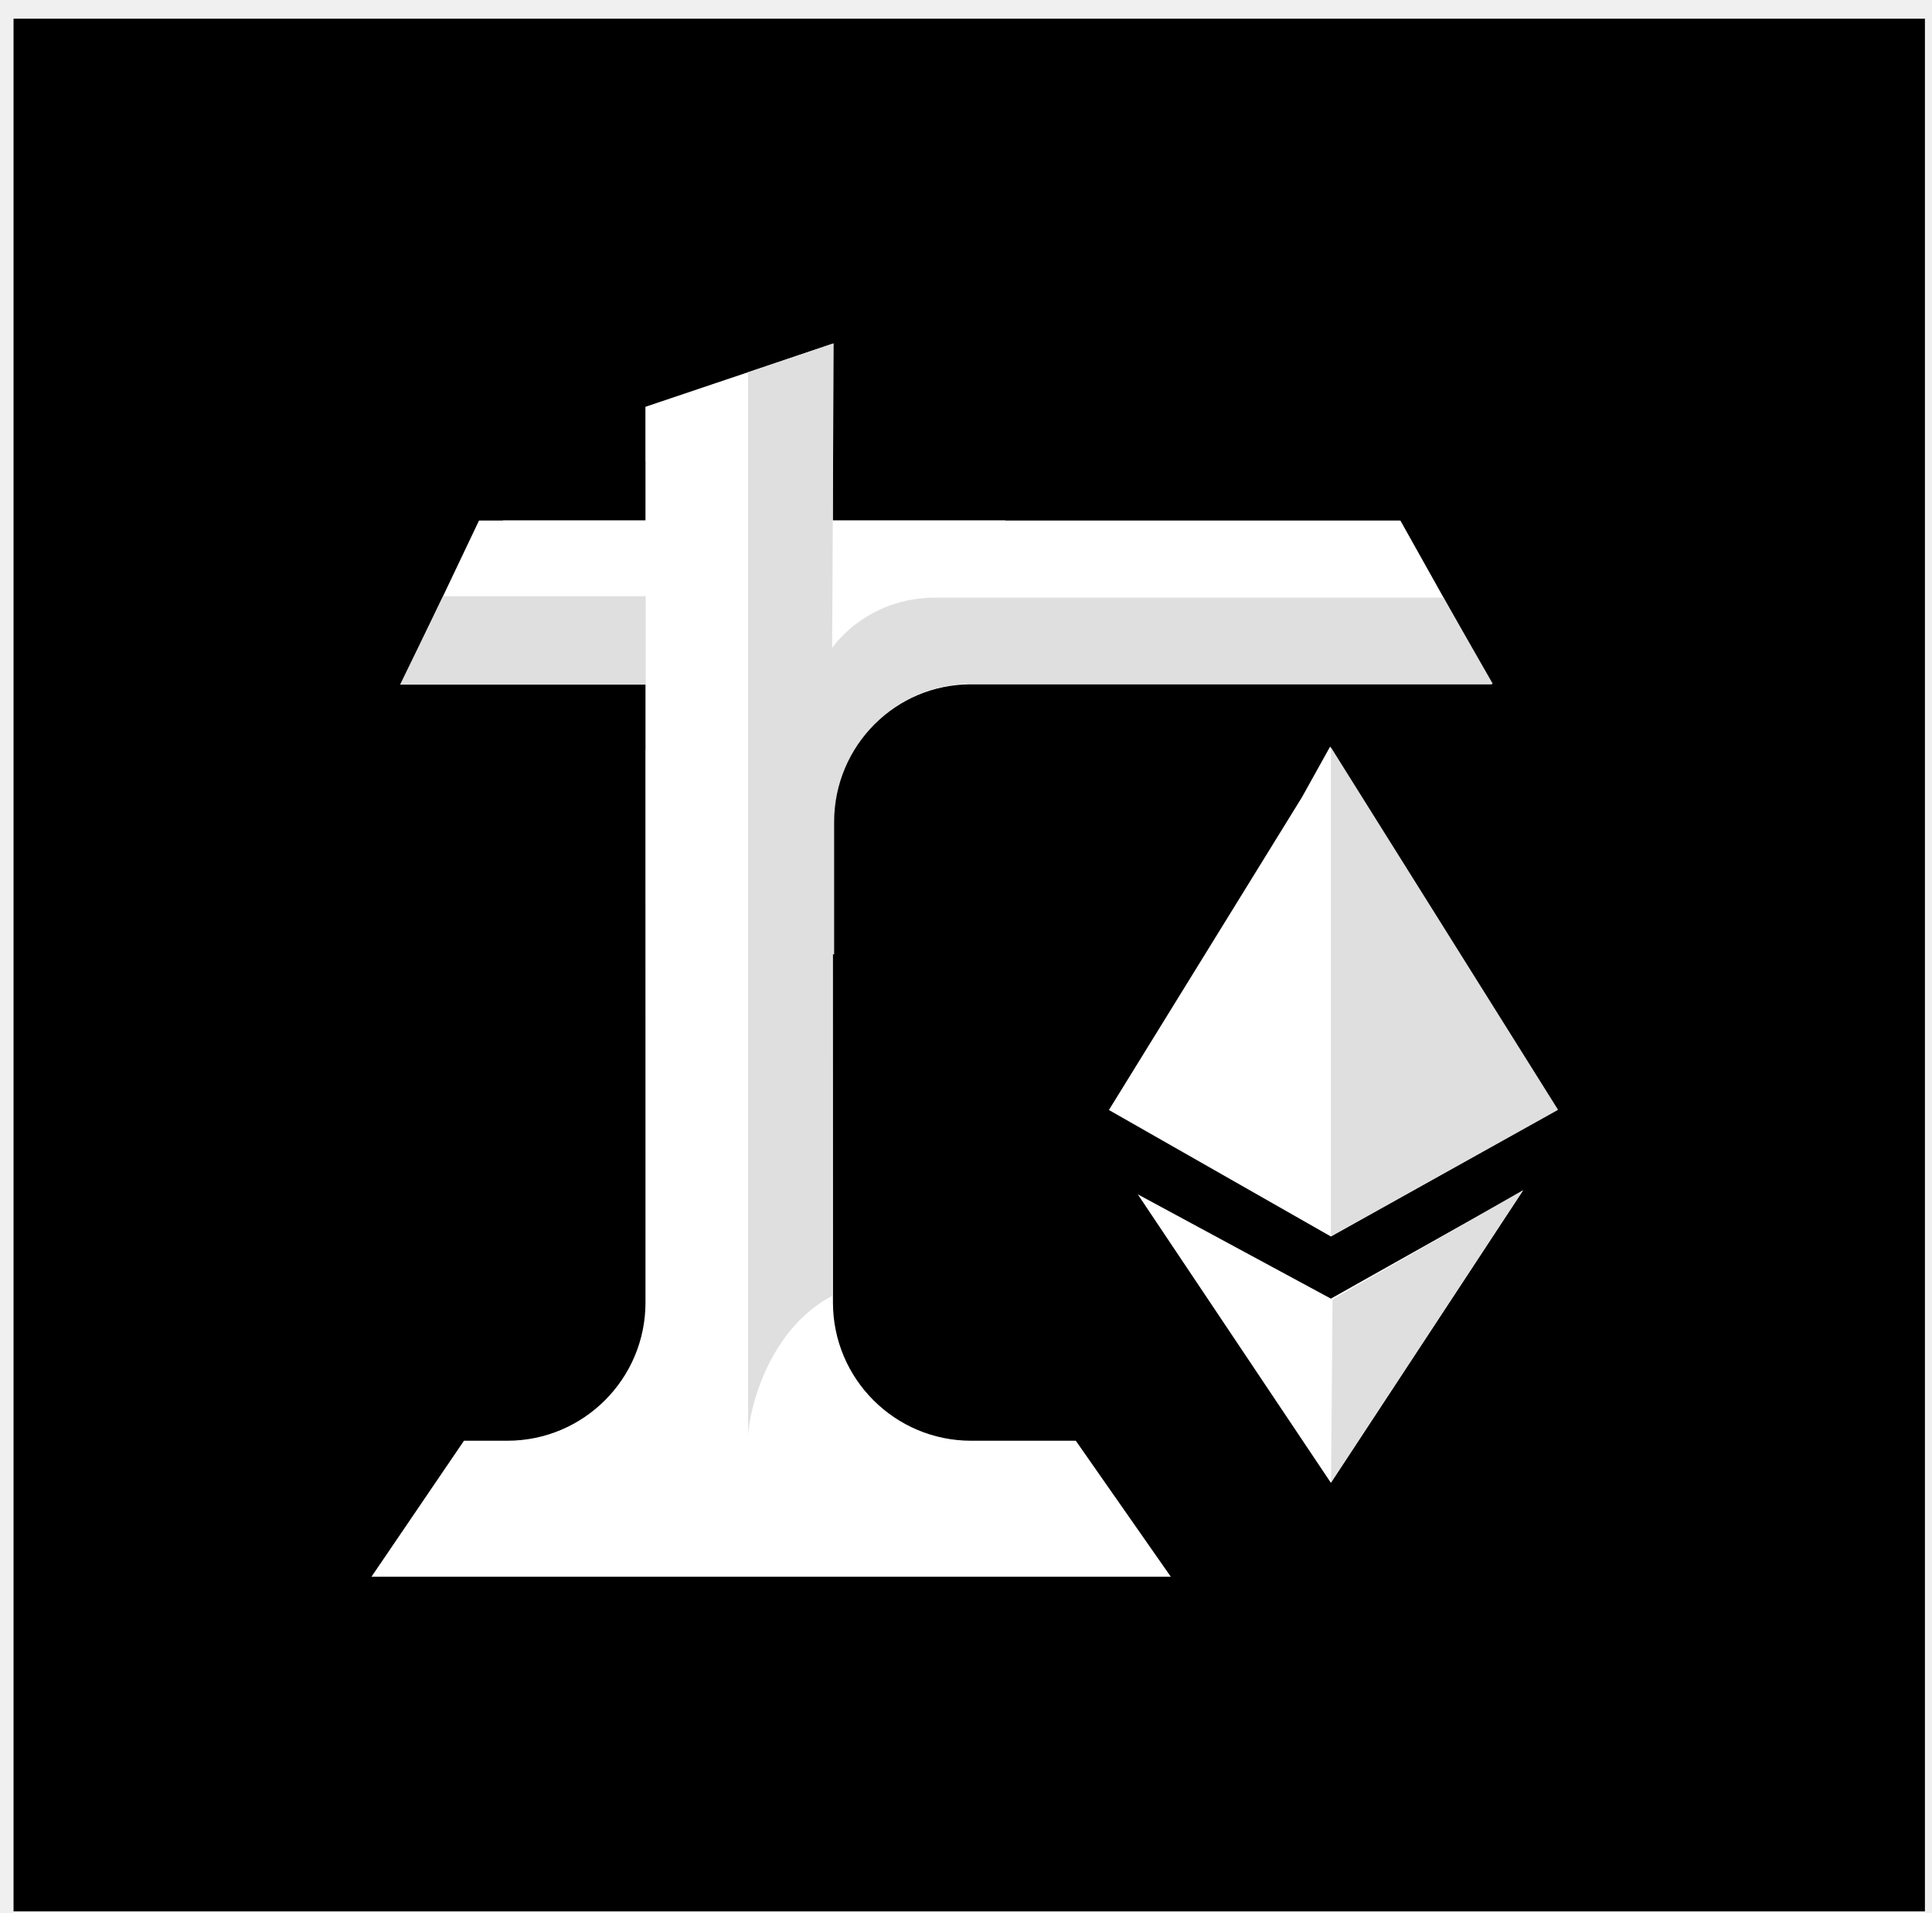
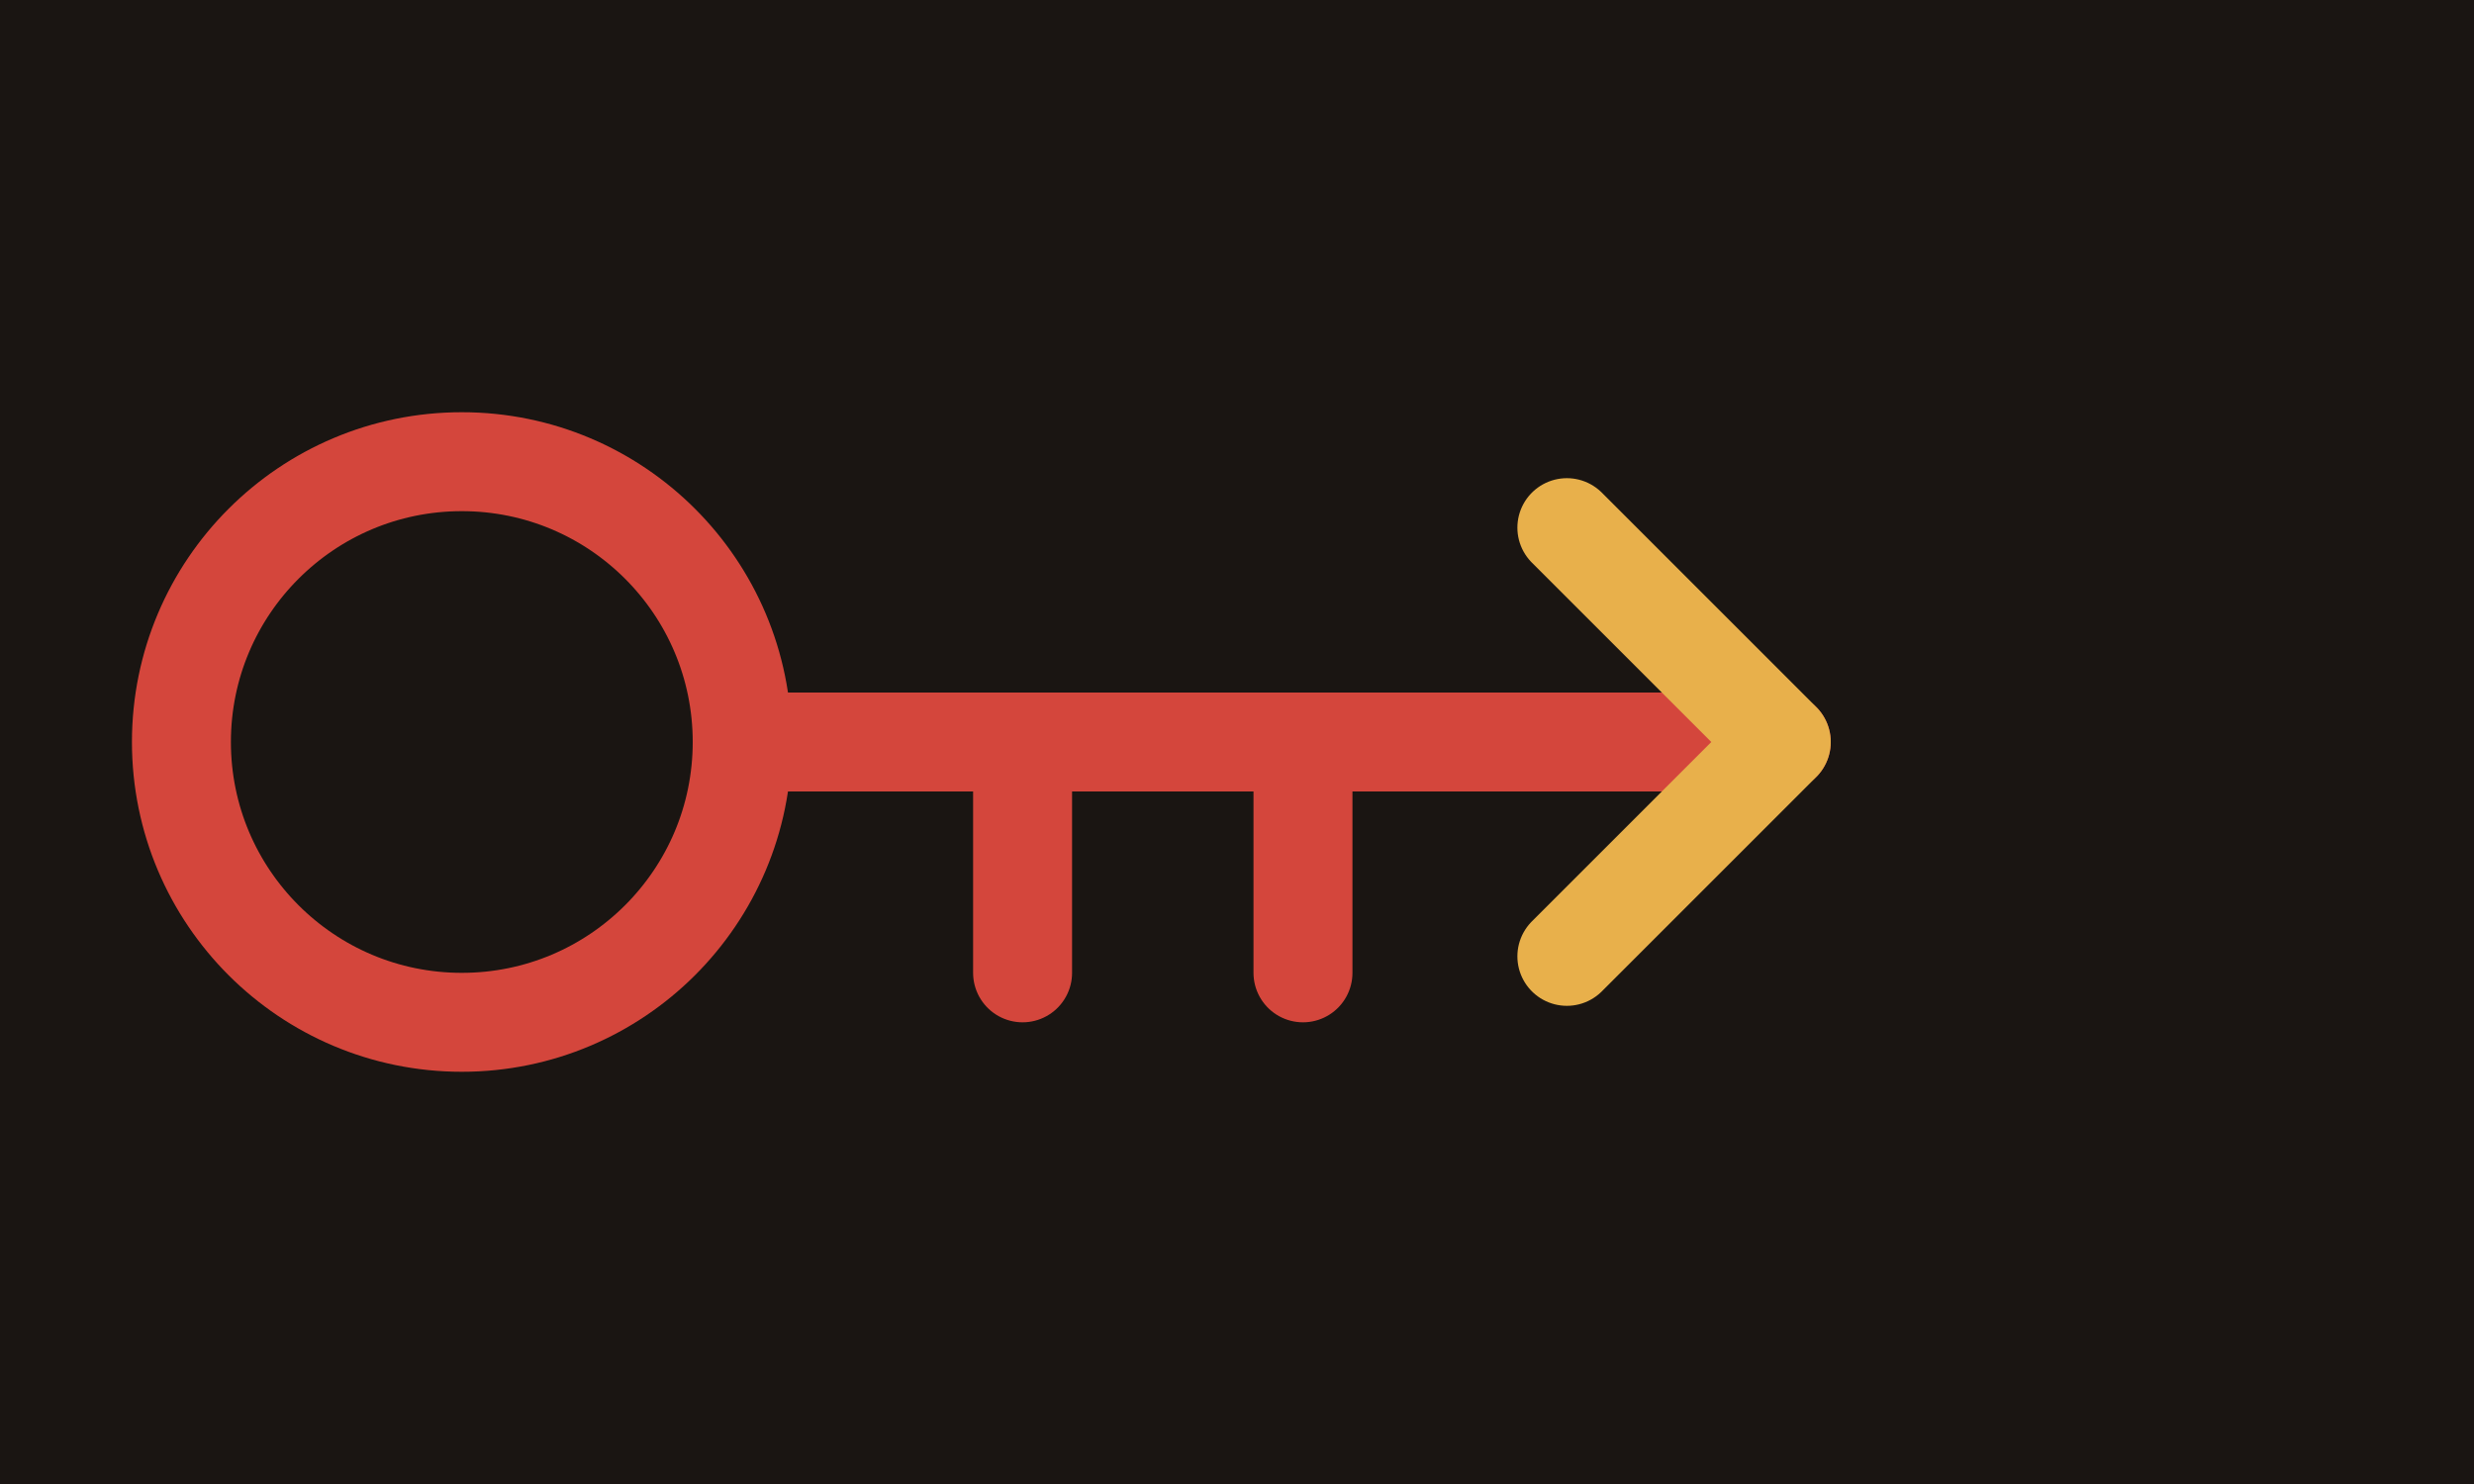
- <svg xmlns="http://www.w3.org/2000/svg" width="103" height="102" viewBox="0 0 103 102" fill="none">
-   <rect x="0.722" y="0.997" width="101.901" height="100.925" fill="black" />
-   <path d="M69.415 42.505L70.912 39.812L72.544 42.505L83.024 59.191L70.953 65.936L59.119 59.191L69.415 42.505Z" fill="white" />
-   <path d="M70.953 69.25L60.658 63.688L70.953 79.072L81.184 63.498L70.953 69.25Z" fill="white" />
-   <path d="M70.953 65.926V41.853V39.85L83.063 59.178L70.953 65.926Z" fill="#DFDFDF" />
-   <path d="M70.962 79.05L71.041 69.297L81.206 63.463L70.962 79.05Z" fill="#DFDFDF" />
-   <path d="M34.409 21.693V24.613H34.413L34.412 27.747H26.809L26.809 27.757H25.538L21.384 36.491H34.413V39.972H34.409L34.413 69.455C34.413 73.527 31.113 76.828 27.041 76.828H24.735L19.806 84.077H62.417L57.354 76.828H51.779C47.708 76.828 44.407 73.527 44.407 69.455L44.402 43.665C44.507 39.708 47.73 36.527 51.705 36.491H79.548L74.658 27.757H53.602L53.602 27.747L44.399 27.747L44.399 24.613H44.402V18.325L34.409 21.693Z" fill="white" />
-   <path d="M39.882 19.852V76.55C39.973 74.964 41.047 70.855 44.365 69.103V50.867L44.47 50.9V43.831C44.47 39.759 47.771 36.458 51.843 36.458H79.581L76.951 31.866H49.908C46.129 31.866 44.365 34.556 44.365 34.556L44.444 18.307L39.882 19.852Z" fill="#DFDFDF" />
-   <path d="M23.622 31.793L21.329 36.508H34.425V31.793H23.622Z" fill="#DFDFDF" />
+ <svg xmlns="http://www.w3.org/2000/svg" viewBox="0 0 150 90" width="150" height="90">
+   <rect width="150" height="90" fill="#1A1512" />
+   <circle cx="28" cy="45" r="17" stroke="#D4463C" stroke-width="6" fill="none" />
+   <circle cx="28" cy="45" r="5" fill="#1A1512" />
+   <path d="M45 45 H108" stroke="#D4463C" stroke-width="6" stroke-linecap="round" />
+   <path d="M62 45 V59" stroke="#D4463C" stroke-width="6" stroke-linecap="round" />
+   <path d="M79 45 V59" stroke="#D4463C" stroke-width="6" stroke-linecap="round" />
+   <path d="M108 45 L95 32 M108 45 L95 58" stroke="#E8B04B" stroke-width="6" stroke-linecap="round" stroke-linejoin="round" />
</svg>
